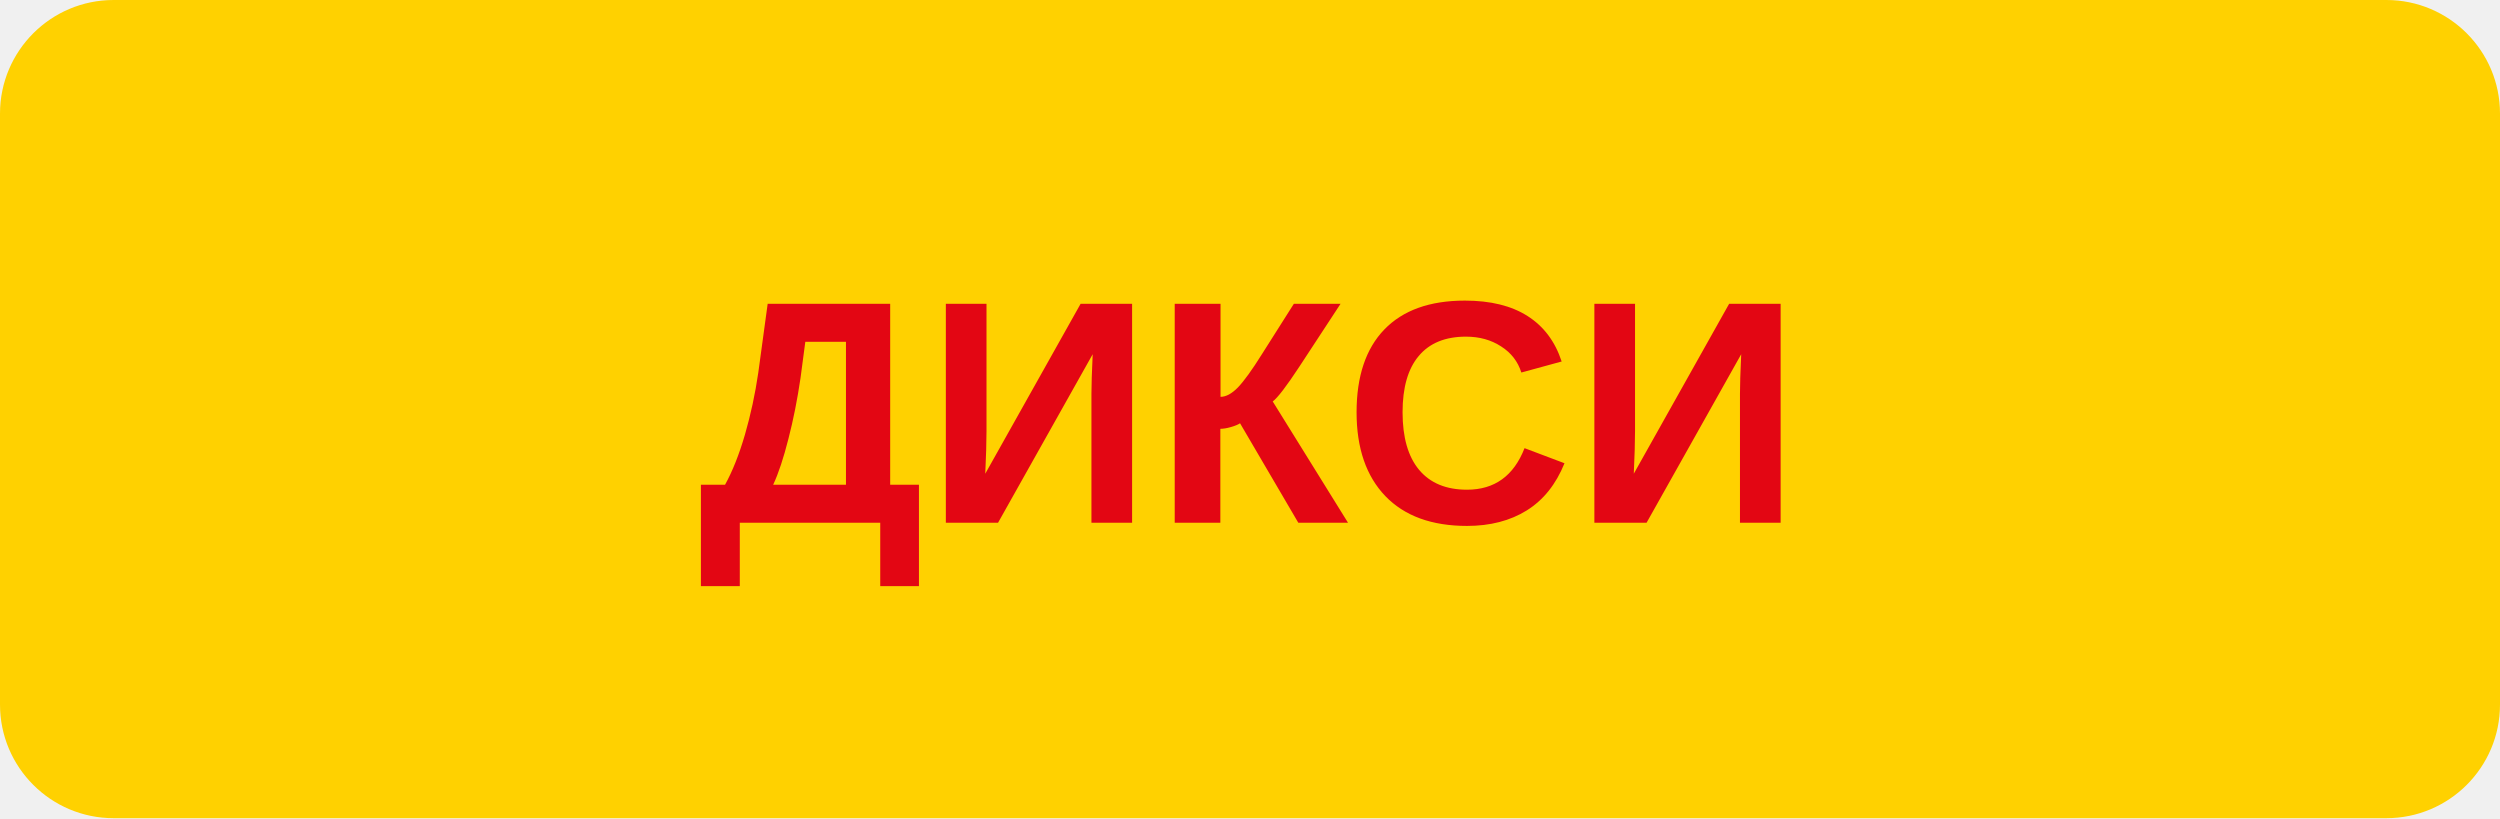
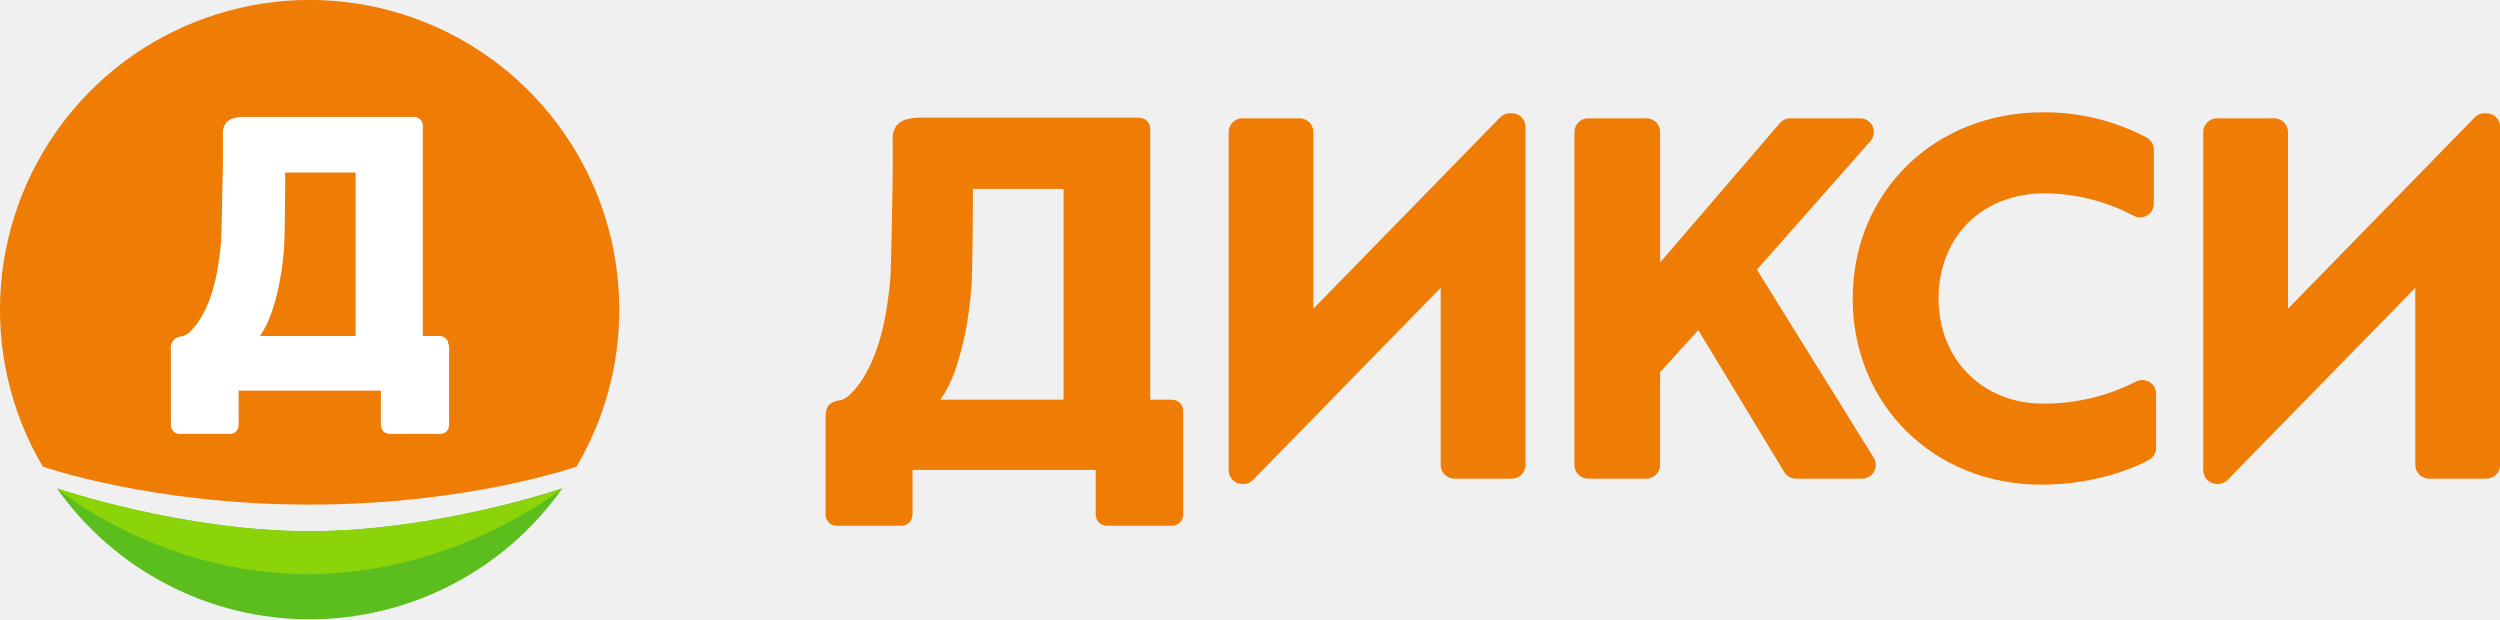
- <svg xmlns="http://www.w3.org/2000/svg" viewBox="0 0 220 72" role="img" aria-label="Дикси">
-   <rect width="220" height="72" rx="10" fill="#FFD100" />
-   <text x="110" y="46" text-anchor="middle" font-family="Arial, Helvetica, sans-serif" font-size="28" font-weight="800" fill="#E30613">ДИКСИ</text>
+ <svg xmlns="http://www.w3.org/2000/svg" id="Layer_1" data-name="Layer 1" viewBox="0 0 572.03 141.69">
+   <defs>
+     <style>.cls-1{fill:#ef7d05;}.cls-2{fill:#fff;}.cls-3{fill:#5cbe1d;}.cls-4{fill:#8bd40a;}</style>
+   </defs>
+   <path class="cls-1" d="M200.44,201.56a70.56,70.56,0,0,1-9.78,35.91s-24.68,8.7-61.07,8.7-61.07-8.7-61.07-8.7a70.85,70.85,0,1,1,131.92-35.91Z" transform="translate(-58.74 -130.71)" />
+   <path class="cls-2" d="M140.1,207.59H118.23a22.55,22.55,0,0,0,2.82-5.87,49.37,49.37,0,0,0,1.76-7c.43-2.4.73-4.74.91-7s.27-12.36.27-14.07v-3.47H140.1v37.47Zm21.24,2a2,2,0,0,0-2-2h-3.86V162.83h0v-3.37h0v0a2,2,0,0,0-2-2H117.9c-1.07,0-2.09,0-3.07,0a9.11,9.11,0,0,0-2.61.29,3.57,3.57,0,0,0-1.81,1.12,3.76,3.76,0,0,0-.67,2.46v5.17c0,1.75,0,3.63-.08,5.66s-.18,12.17-.37,14.28-.49,4.22-.86,6.3a40.67,40.67,0,0,1-1.53,5.92,24.89,24.89,0,0,1-2.41,5.12,14.21,14.21,0,0,1-2.58,3.12,3.27,3.27,0,0,1-1.67.78,3.87,3.87,0,0,0-1.51.56,2.85,2.85,0,0,0-.89,2.51V228h0s0,0,0,0a2,2,0,0,0,2,2h11.5a2,2,0,0,0,2-2v0h0v-1.79h0v-6.13h32.55v4.57h0V228h0v0a2,2,0,0,0,2,2h11.61a2,2,0,0,0,2-2v0h0V209.58h0v0Z" transform="translate(-58.74 -130.71)" />
+   <path class="cls-3" d="M71.76,242.45a70.79,70.79,0,0,0,115.66,0s-28.64,9.81-57.83,9.81-57.83-9.81-57.83-9.81Z" transform="translate(-58.74 -130.71)" />
+   <path class="cls-4" d="M129.59,252.26c29.19,0,57.83-9.81,57.83-9.81s-24.29,19.62-58.26,19.62-57.4-19.62-57.4-19.62,28.64,9.81,57.83,9.81Z" transform="translate(-58.74 -130.71)" />
+   <path class="cls-1" d="M326.93,222.16h-5v-62h0v0a2.52,2.52,0,0,0-2.52-2.52H273.5c-1.37,0-2.68,0-3.94,0a11.72,11.72,0,0,0-3.37.37,4.55,4.55,0,0,0-2.33,1.45,4.87,4.87,0,0,0-.86,3.16v6.66q0,3.38-.1,7.28c-.07,2.62-.23,15.68-.48,18.41s-.62,5.42-1.11,8.11a51.77,51.77,0,0,1-2,7.62,32.36,32.36,0,0,1-3.11,6.6,18.59,18.59,0,0,1-3.44,4.11,3.77,3.77,0,0,1-1.93.89,4.94,4.94,0,0,0-2.05.74c-.76.5-1.14,1.58-1.14,3.22v22.26h0v0A2.52,2.52,0,0,0,250.2,251H265a2.52,2.52,0,0,0,2.53-2.52v0h0V238.24h41.92v10.23h0v0A2.52,2.52,0,0,0,312,251h14.95a2.52,2.52,0,0,0,2.52-2.52v0h0V224.72h0v0a2.52,2.52,0,0,0-2.52-2.53Zm-24.83,0H273.93a29,29,0,0,0,3.64-7.56,66.26,66.26,0,0,0,2.27-9q.82-4.65,1.17-9.07c.23-3,.34-15.93.34-18.13v-4.46H302.1v48.25Z" transform="translate(-58.74 -130.71)" />
+   <path class="cls-1" d="M460.72,192.45l26-29.46a3.14,3.14,0,0,0-2.35-5.21h-16a3.12,3.12,0,0,0-2.37,1.09l-27.4,31.9V160.91a3.13,3.13,0,0,0-3.13-3.13H422.12a3.13,3.13,0,0,0-3.13,3.13V237.1a3.13,3.13,0,0,0,3.13,3.13h13.34a3.13,3.13,0,0,0,3.13-3.13V215.88l8.74-9.64L467,238.72a3.14,3.14,0,0,0,2.68,1.51h15.13a3.14,3.14,0,0,0,2.74-1.61,3.11,3.11,0,0,0-.08-3.17l-26.7-43Z" transform="translate(-58.74 -130.71)" />
+   <path class="cls-1" d="M550.54,218.13a3.15,3.15,0,0,0-3.06-.12,46.09,46.09,0,0,1-21.22,5.06c-13.88,0-23.95-10.12-23.95-24.06,0-14.17,10-24.06,24.27-24.06A44,44,0,0,1,547,180.11a3.13,3.13,0,0,0,4.56-2.79V164.94a3.13,3.13,0,0,0-1.59-2.73,49.93,49.93,0,0,0-23.87-5.8c-24.77,0-43.44,18.31-43.44,42.6s18.54,42.6,43.13,42.6c14.25,0,23.68-5.12,24.71-5.7a3.13,3.13,0,0,0,1.59-2.73V220.8a3.13,3.13,0,0,0-1.5-2.67Z" transform="translate(-58.74 -130.71)" />
+   <path class="cls-1" d="M343,157.78h13.12a3.14,3.14,0,0,1,3.13,3.14v40.43L402,157.56a3.15,3.15,0,0,1,2.24-.94h.43a3.13,3.13,0,0,1,3.13,3.13V237.1a3.13,3.13,0,0,1-3.13,3.13H391.52a3.13,3.13,0,0,1-3.13-3.13V196.56l-42.87,43.89a3.12,3.12,0,0,1-2.25,1H343a3.14,3.14,0,0,1-3.13-3.14V160.92a3.14,3.14,0,0,1,3.13-3.14Z" transform="translate(-58.74 -130.71)" />
+   <path class="cls-1" d="M566,157.78h13.12a3.15,3.15,0,0,1,3.14,3.14v40.43L625,157.56a3.15,3.15,0,0,1,2.24-.94h.42a3.14,3.14,0,0,1,3.14,3.13V237.1a3.14,3.14,0,0,1-3.14,3.13H614.52a3.13,3.13,0,0,1-3.13-3.13V196.56l-42.88,43.89a3.08,3.08,0,0,1-2.24,1H566a3.14,3.14,0,0,1-3.13-3.14V160.92a3.14,3.14,0,0,1,3.13-3.14Z" transform="translate(-58.74 -130.71)" />
</svg>
